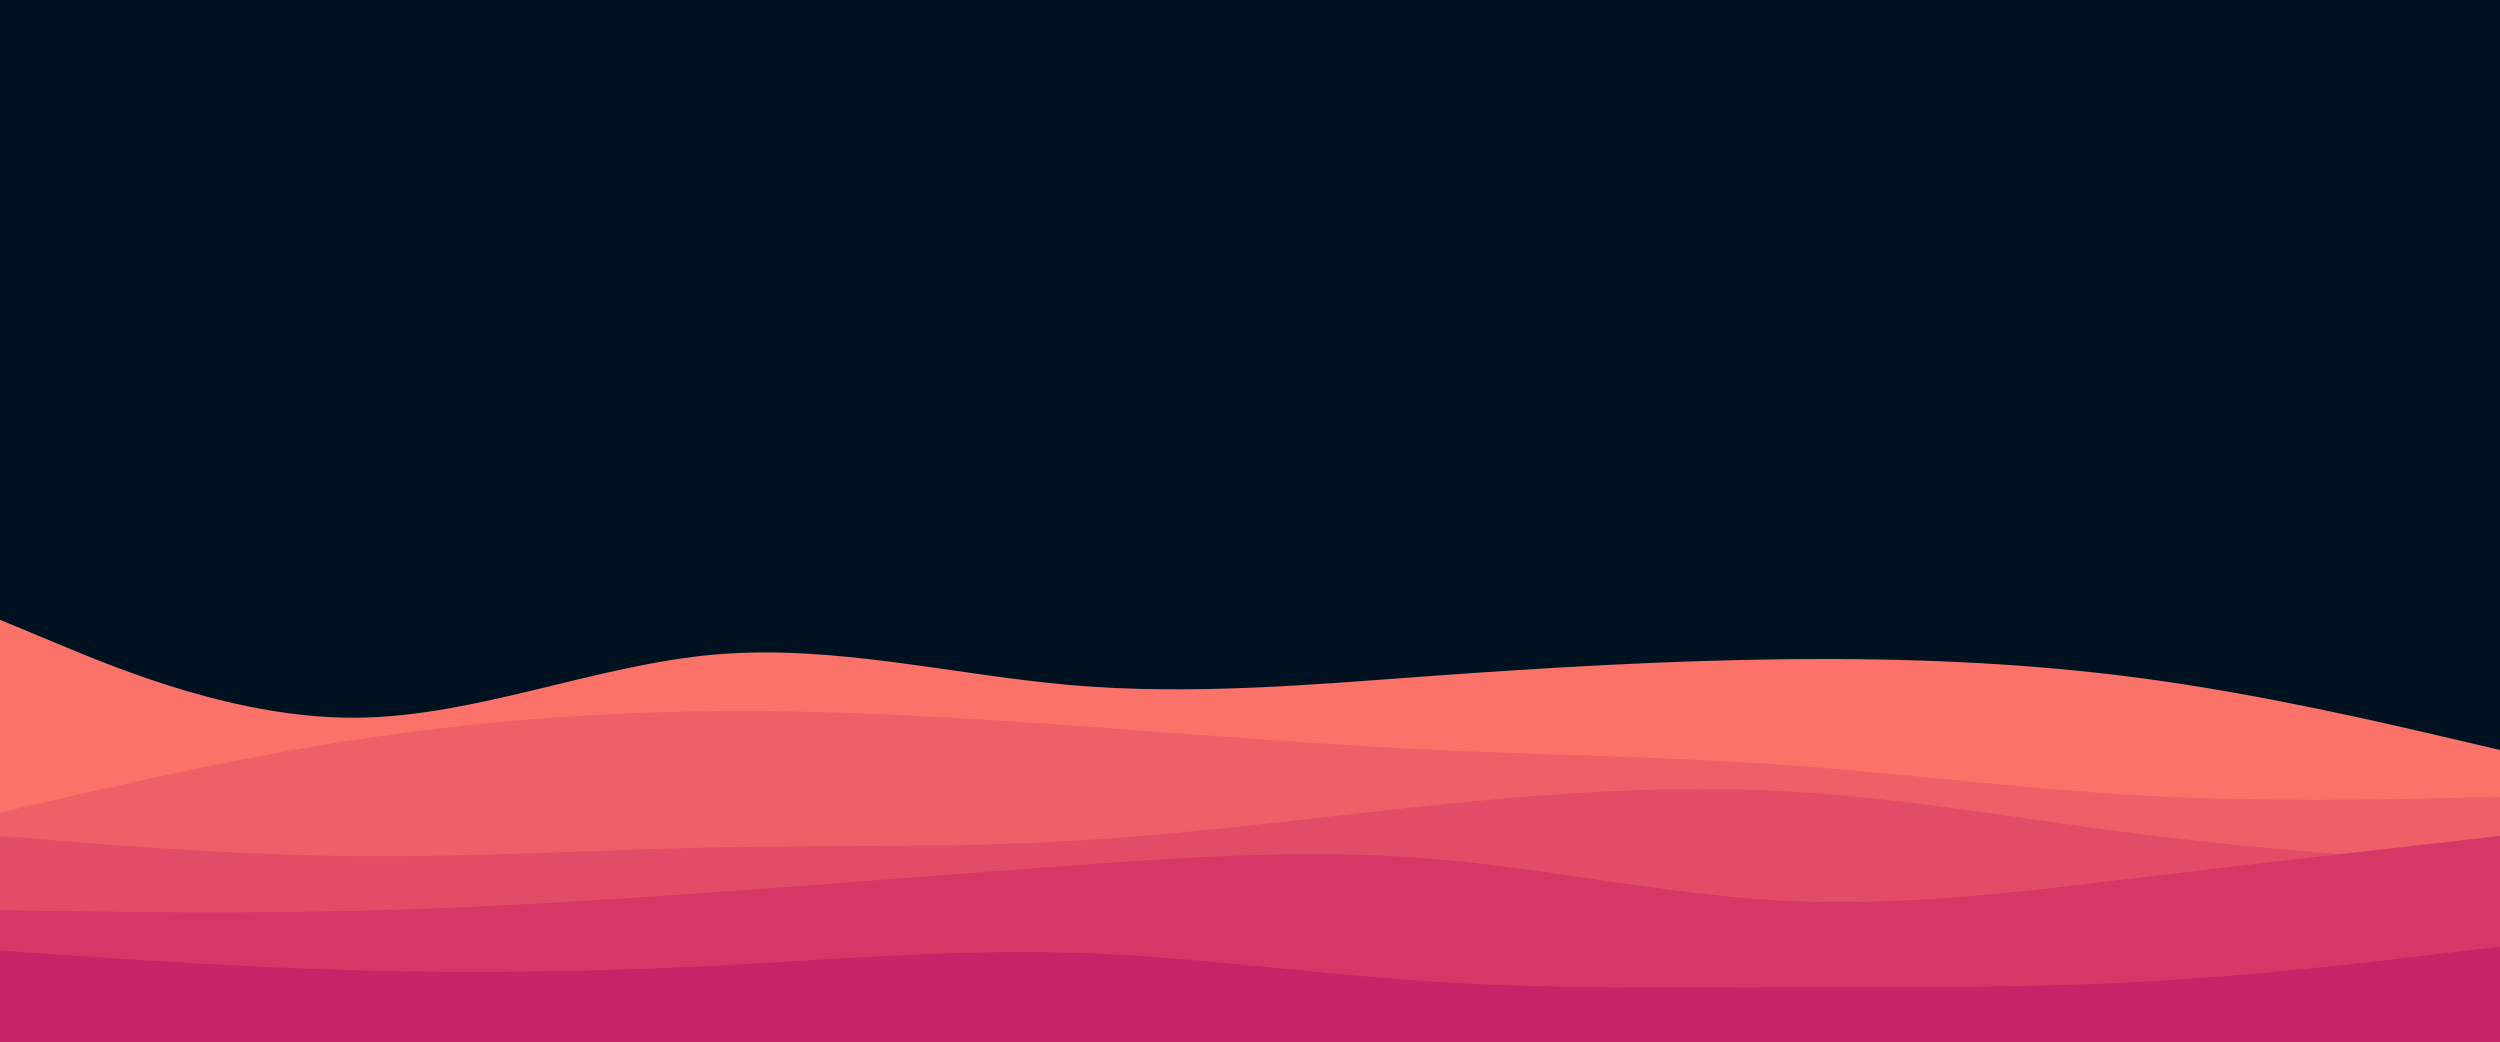
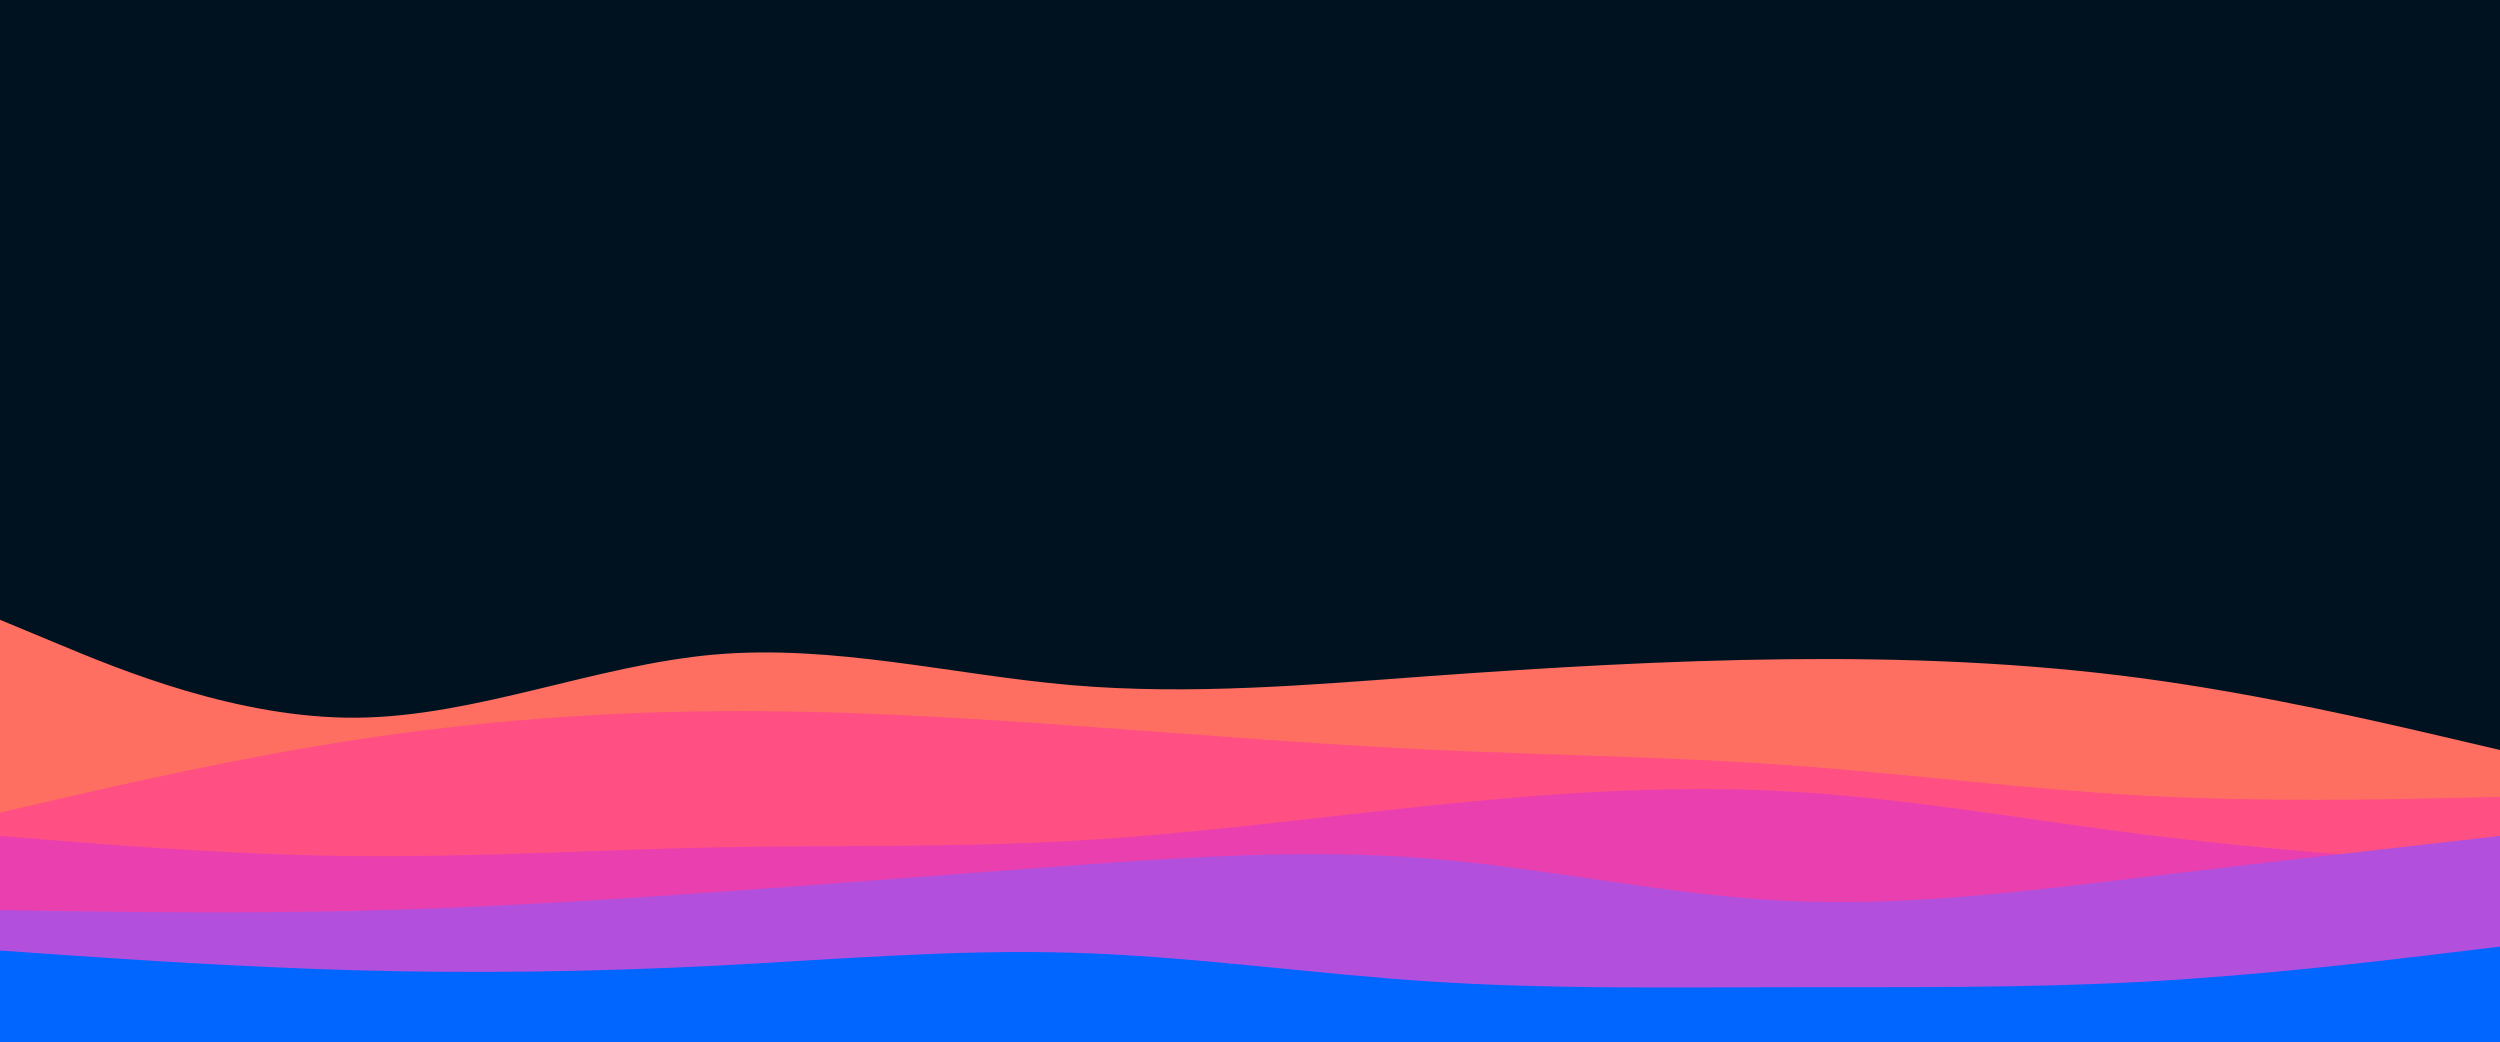
<svg xmlns="http://www.w3.org/2000/svg" id="visual" viewBox="0 0 1920 800" width="1920" height="800" version="1.1">
  <rect x="0" y="0" width="1920" height="800" fill="#001220" />
-   <path d="M0 476L45.7 495C91.3 514 182.7 552 274.2 551.2C365.7 550.3 457.3 510.7 548.8 502.7C640.3 494.7 731.7 518.3 823 526.2C914.3 534 1005.7 526 1097 519.3C1188.3 512.7 1279.7 507.3 1371.2 506.3C1462.7 505.3 1554.3 508.7 1645.8 521C1737.3 533.3 1828.7 554.7 1874.3 565.3L1920 576L1920 801L1874.3 801C1828.7 801 1737.3 801 1645.8 801C1554.3 801 1462.7 801 1371.2 801C1279.7 801 1188.3 801 1097 801C1005.7 801 914.3 801 823 801C731.7 801 640.3 801 548.8 801C457.3 801 365.7 801 274.2 801C182.7 801 91.3 801 45.7 801L0 801Z" fill="#fa7268" />
-   <path d="M0 624L45.7 613.5C91.3 603 182.7 582 274.2 568C365.7 554 457.3 547 548.8 546.2C640.3 545.3 731.7 550.7 823 557.2C914.3 563.7 1005.7 571.3 1097 575.7C1188.3 580 1279.7 581 1371.2 587.5C1462.7 594 1554.3 606 1645.8 611C1737.3 616 1828.7 614 1874.3 613L1920 612L1920 801L1874.3 801C1828.7 801 1737.3 801 1645.8 801C1554.3 801 1462.7 801 1371.2 801C1279.7 801 1188.3 801 1097 801C1005.7 801 914.3 801 823 801C731.7 801 640.3 801 548.8 801C457.3 801 365.7 801 274.2 801C182.7 801 91.3 801 45.7 801L0 801Z" fill="#ef5f67" />
-   <path d="M0 642L45.7 645.7C91.3 649.3 182.7 656.7 274.2 657.5C365.7 658.3 457.3 652.7 548.8 650.8C640.3 649 731.7 651 823 645.8C914.3 640.7 1005.7 628.3 1097 618.8C1188.3 609.3 1279.7 602.7 1371.2 607.7C1462.7 612.7 1554.3 629.3 1645.8 640.8C1737.3 652.3 1828.7 658.7 1874.3 661.8L1920 665L1920 801L1874.3 801C1828.7 801 1737.3 801 1645.8 801C1554.3 801 1462.7 801 1371.2 801C1279.7 801 1188.3 801 1097 801C1005.7 801 914.3 801 823 801C731.7 801 640.3 801 548.8 801C457.3 801 365.7 801 274.2 801C182.7 801 91.3 801 45.7 801L0 801Z" fill="#e34c67" />
-   <path d="M0 699L45.7 699.7C91.3 700.3 182.7 701.7 274.2 699.5C365.7 697.3 457.3 691.7 548.8 685.2C640.3 678.7 731.7 671.3 823 664.7C914.3 658 1005.7 652 1097 659.3C1188.3 666.7 1279.7 687.3 1371.2 691.8C1462.7 696.3 1554.3 684.7 1645.8 673.7C1737.3 662.7 1828.7 652.3 1874.3 647.2L1920 642L1920 801L1874.3 801C1828.7 801 1737.3 801 1645.8 801C1554.3 801 1462.7 801 1371.2 801C1279.7 801 1188.3 801 1097 801C1005.7 801 914.3 801 823 801C731.7 801 640.3 801 548.8 801C457.3 801 365.7 801 274.2 801C182.7 801 91.3 801 45.7 801L0 801Z" fill="#d53867" />
-   <path d="M0 730L45.7 733.2C91.3 736.3 182.7 742.7 274.2 745.2C365.7 747.7 457.3 746.3 548.8 741.7C640.3 737 731.7 729 823 731.7C914.3 734.3 1005.7 747.7 1097 753.7C1188.3 759.7 1279.7 758.3 1371.2 758.2C1462.7 758 1554.3 759 1645.8 754C1737.3 749 1828.7 738 1874.3 732.5L1920 727L1920 801L1874.3 801C1828.7 801 1737.3 801 1645.8 801C1554.3 801 1462.7 801 1371.2 801C1279.7 801 1188.3 801 1097 801C1005.7 801 914.3 801 823 801C731.7 801 640.3 801 548.8 801C457.3 801 365.7 801 274.2 801C182.7 801 91.3 801 45.7 801L0 801Z" fill="#c62368" />
+   <path d="M0 476L45.7 495C91.3 514 182.7 552 274.2 551.2C365.7 550.3 457.3 510.7 548.8 502.7C640.3 494.7 731.7 518.3 823 526.2C914.3 534 1005.7 526 1097 519.3C1188.3 512.7 1279.7 507.3 1371.2 506.3C1462.7 505.3 1554.3 508.7 1645.8 521C1737.3 533.3 1828.7 554.7 1874.3 565.3L1920 576L1920 801L1874.3 801C1828.7 801 1737.3 801 1645.8 801C1554.3 801 1462.7 801 1371.2 801C1279.7 801 1188.3 801 1097 801C1005.7 801 914.3 801 823 801C731.7 801 640.3 801 548.8 801C457.3 801 365.7 801 274.2 801C182.7 801 91.3 801 45.7 801L0 801Z" fill="#ff6f61" />
+   <path d="M0 624L45.7 613.5C91.3 603 182.7 582 274.2 568C365.7 554 457.3 547 548.8 546.2C640.3 545.3 731.7 550.7 823 557.2C914.3 563.7 1005.7 571.3 1097 575.7C1188.3 580 1279.7 581 1371.2 587.5C1462.7 594 1554.3 606 1645.8 611C1737.3 616 1828.7 614 1874.3 613L1920 612L1920 801L1874.3 801C1828.7 801 1737.3 801 1645.8 801C1554.3 801 1462.7 801 1371.2 801C1279.7 801 1188.3 801 1097 801C1005.7 801 914.3 801 823 801C731.7 801 640.3 801 548.8 801C457.3 801 365.7 801 274.2 801C182.7 801 91.3 801 45.7 801L0 801Z" fill="#ff4f83" />
+   <path d="M0 642L45.7 645.7C91.3 649.3 182.7 656.7 274.2 657.5C365.7 658.3 457.3 652.7 548.8 650.8C640.3 649 731.7 651 823 645.8C914.3 640.7 1005.7 628.3 1097 618.8C1188.3 609.3 1279.7 602.7 1371.2 607.7C1462.7 612.7 1554.3 629.3 1645.8 640.8C1737.3 652.3 1828.7 658.7 1874.3 661.8L1920 665L1920 801L1874.3 801C1828.7 801 1737.3 801 1645.8 801C1554.3 801 1462.7 801 1371.2 801C1279.7 801 1188.3 801 1097 801C1005.7 801 914.3 801 823 801C731.7 801 640.3 801 548.8 801C457.3 801 365.7 801 274.2 801C182.7 801 91.3 801 45.7 801L0 801Z" fill="#ea40af" />
+   <path d="M0 699L45.7 699.7C91.3 700.3 182.7 701.7 274.2 699.5C365.7 697.3 457.3 691.7 548.8 685.2C640.3 678.7 731.7 671.3 823 664.7C914.3 658 1005.7 652 1097 659.3C1188.3 666.7 1279.7 687.3 1371.2 691.8C1462.7 696.3 1554.3 684.7 1645.8 673.7C1737.3 662.7 1828.7 652.3 1874.3 647.2L1920 642L1920 801L1874.3 801C1828.7 801 1737.3 801 1645.8 801C1554.3 801 1462.7 801 1371.2 801C1279.7 801 1188.3 801 1097 801C1005.7 801 914.3 801 823 801C731.7 801 640.3 801 548.8 801C457.3 801 365.7 801 274.2 801C182.7 801 91.3 801 45.7 801L0 801Z" fill="#b24fdc" />
+   <path d="M0 730L45.7 733.2C91.3 736.3 182.7 742.7 274.2 745.2C365.7 747.7 457.3 746.3 548.8 741.7C640.3 737 731.7 729 823 731.7C914.3 734.3 1005.7 747.7 1097 753.7C1188.3 759.7 1279.7 758.3 1371.2 758.2C1462.7 758 1554.3 759 1645.8 754C1737.3 749 1828.7 738 1874.3 732.5L1920 727L1920 801L1874.3 801C1828.7 801 1737.3 801 1645.8 801C1554.3 801 1462.7 801 1371.2 801C1279.7 801 1188.3 801 1097 801C1005.7 801 914.3 801 823 801C731.7 801 640.3 801 548.8 801C457.3 801 365.7 801 274.2 801C182.7 801 91.3 801 45.7 801L0 801Z" fill="#0066ff" />
</svg>
